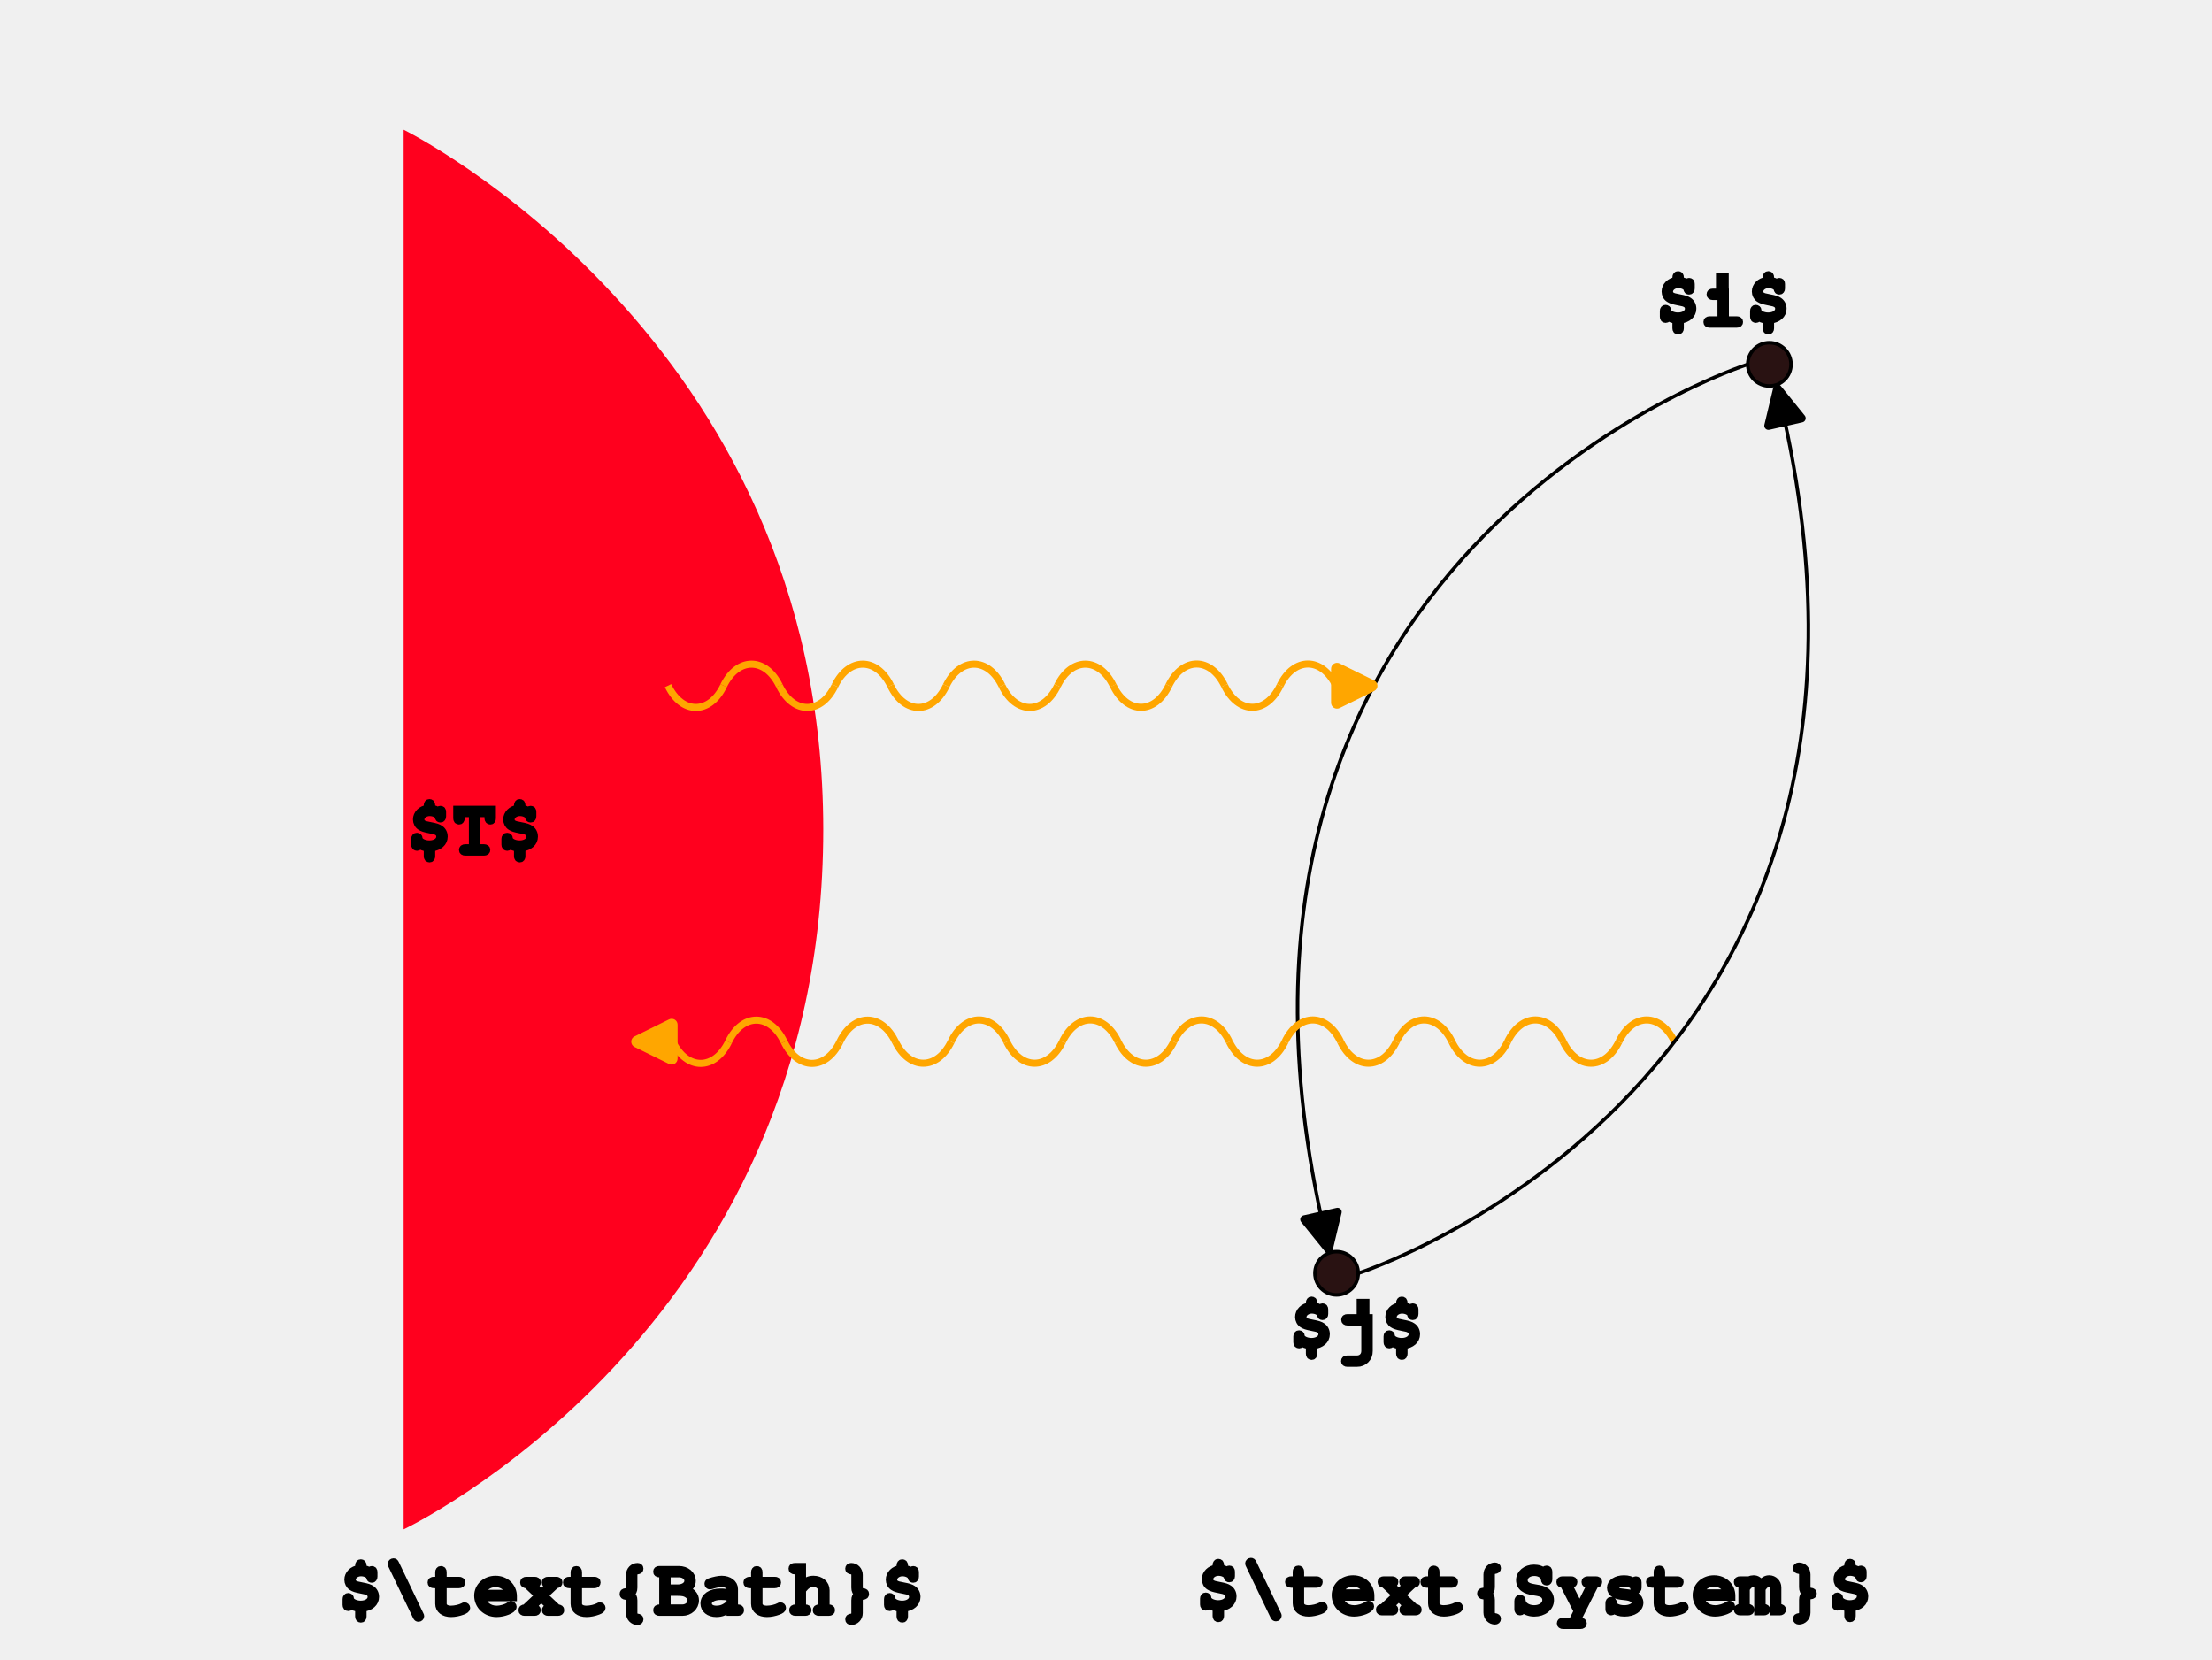
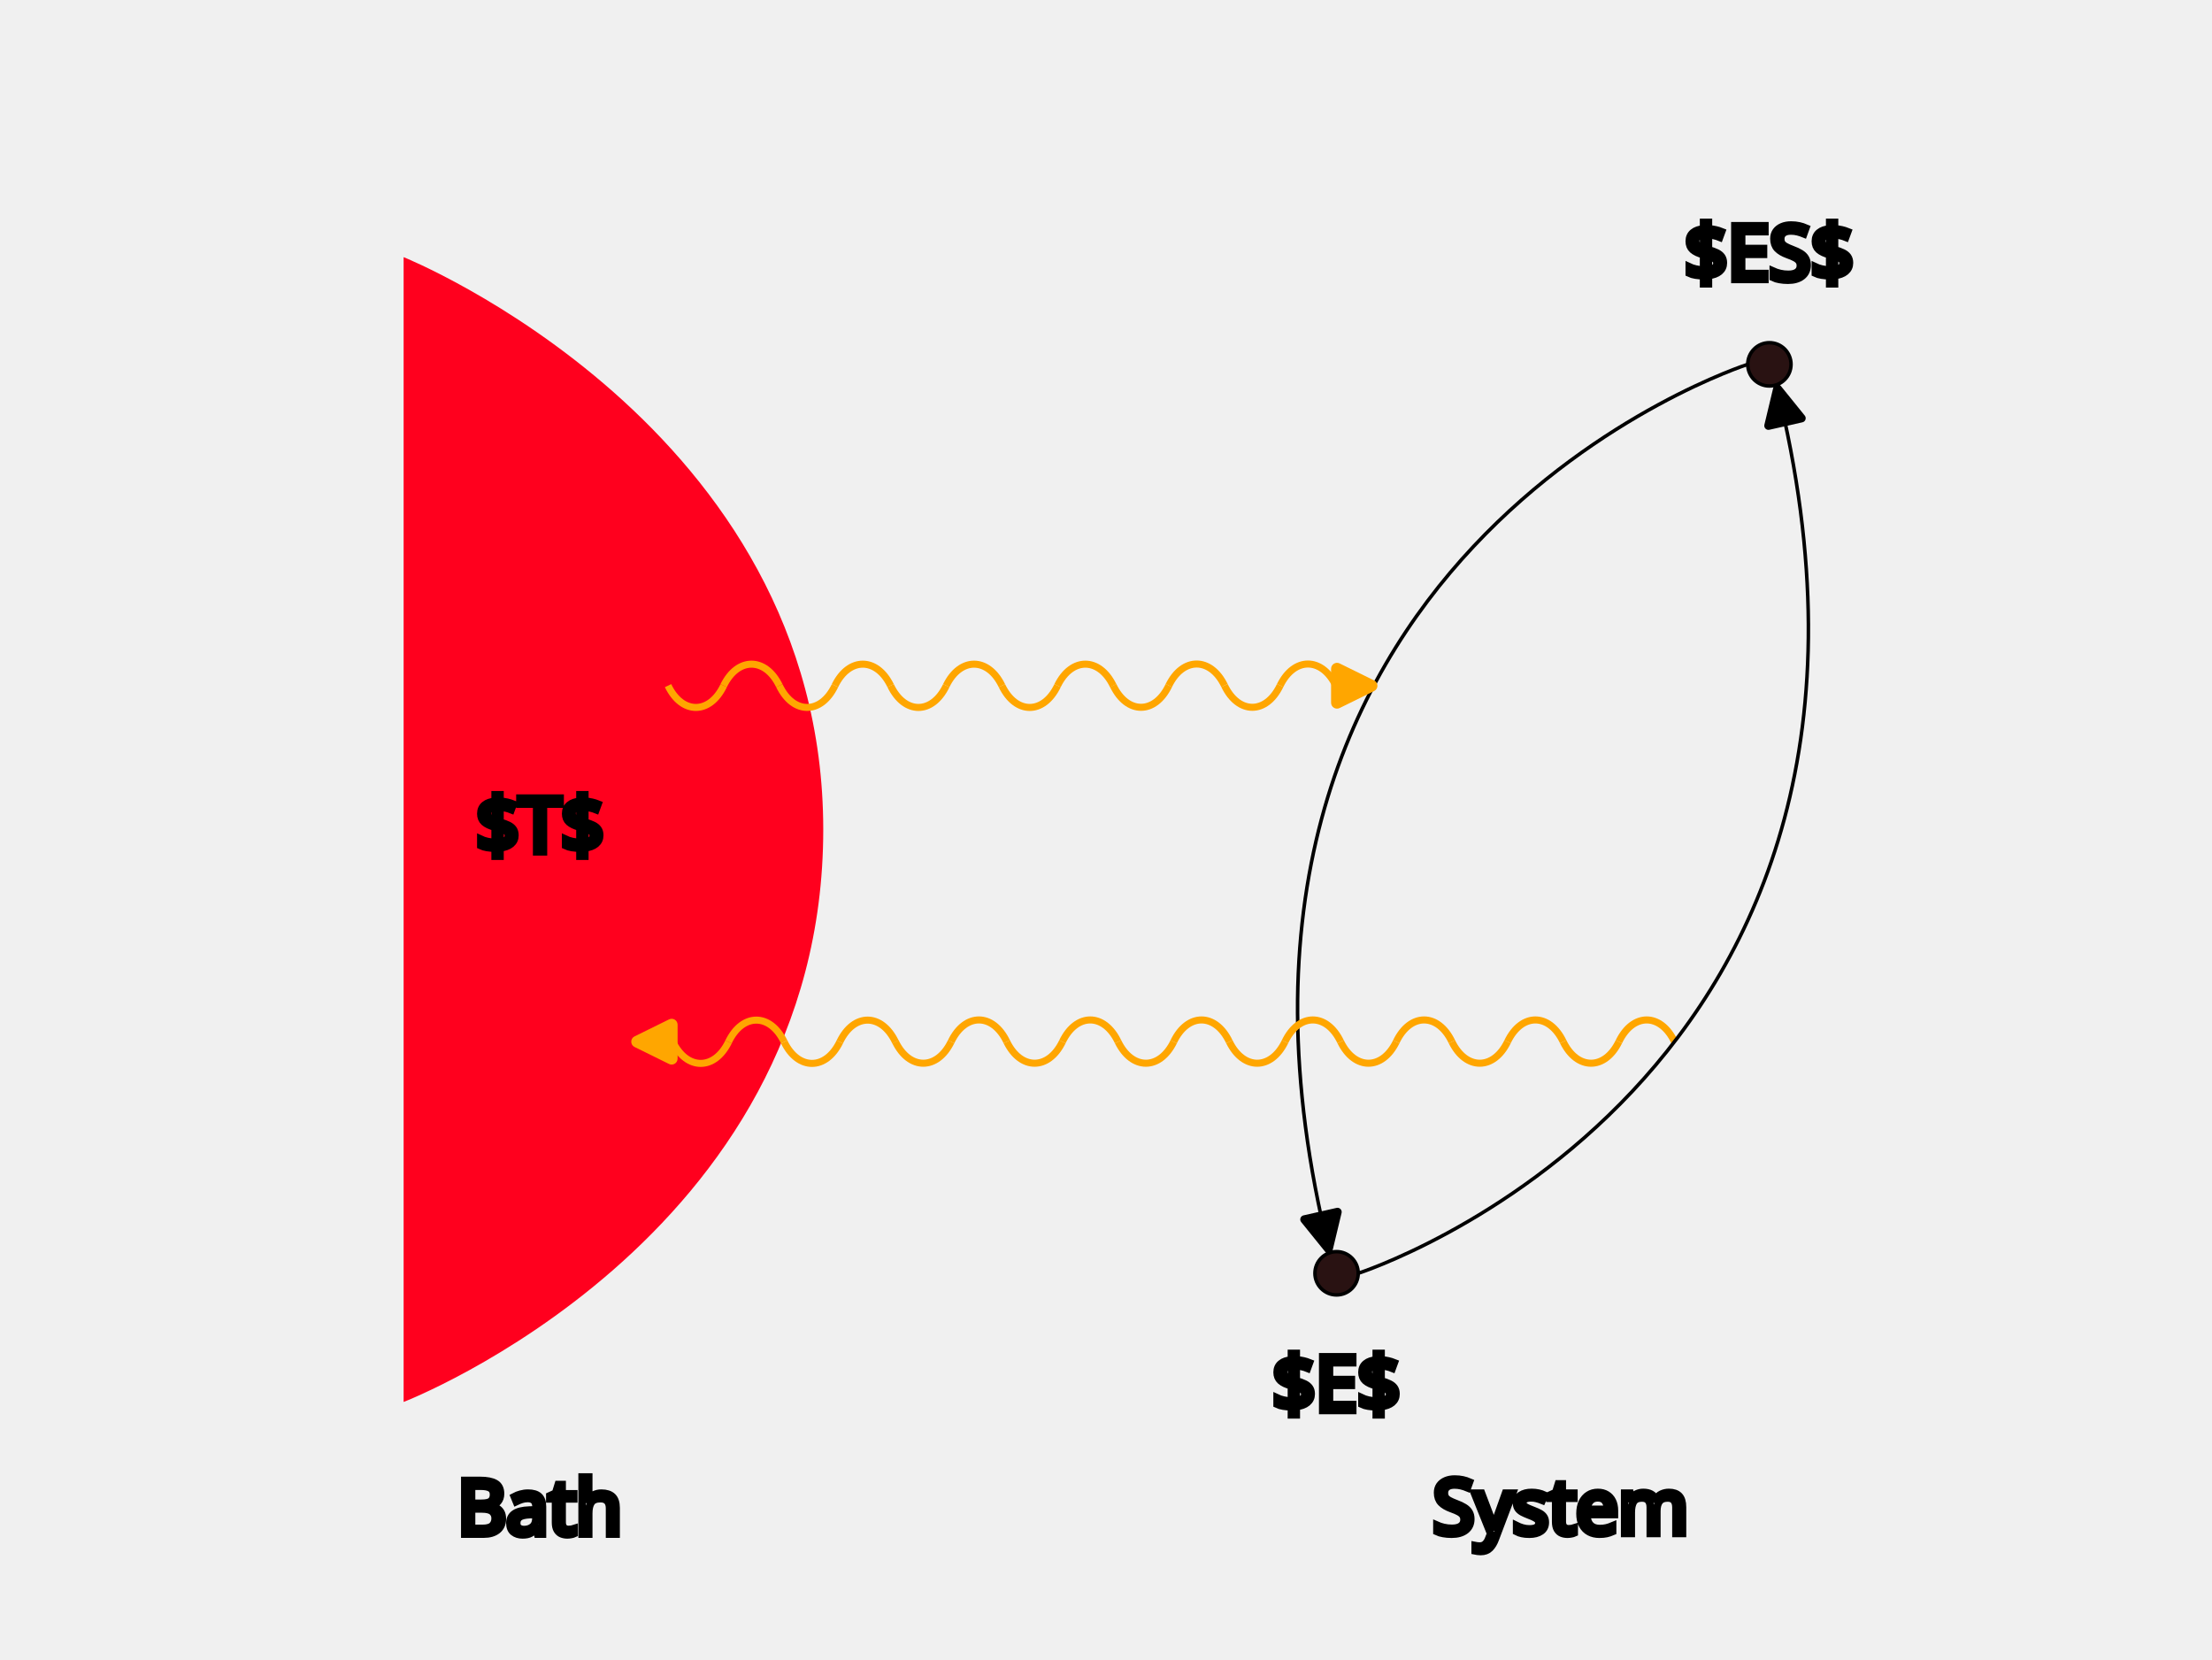
<svg xmlns="http://www.w3.org/2000/svg" version="1.1" id="Layer_1" x="0px" y="0px" width="627.5px" height="470.63px" viewBox="0 0 627.5 470.63" style="enable-background:new 0 0 627.5 470.63;" xml:space="preserve">
-   <defs id="defs1312" />
-   <style type="text/css" id="style1179">
+   <defs id="defs133">
+     <rect x="473.582" y="68.305" width="70.375" height="23.596" id="rect397" />
+   </defs>
+   <style type="text/css" id="style2">
	.st0{fill:#FF001E;}
	.st1{fill:#291212;stroke:#000000;stroke-miterlimit:10;}
	.st2{fill:none;stroke:#000000;stroke-miterlimit:10;}
	.st3{fill:none;stroke:#FFA600;stroke-width:2;stroke-miterlimit:10;}
	.st4{fill:#FFA600;stroke:#FFA600;stroke-miterlimit:10;}
+ 	.st5{fill:none;stroke:#000000;stroke-width:2.135;stroke-linecap:square;stroke-miterlimit:4.1;}
+ 	.st6{font-family:'CourierNewPSMT';}
+ 	.st7{font-size:21.333px;}
+ 	.st8{fill:#FFFFFF;stroke:#000000;stroke-miterlimit:4.1;stroke-dasharray:0,0,0,0,0,0;}
</style>
-   <path class="st0" d="M114.5,36.81c0,0,119.04,58.57,119.04,198.5c0,142.35-119.04,198.5-119.04,198.5V36.81z" id="path1181" />
-   <circle class="st1" cx="379.16" cy="361.18" r="6.14" id="circle1183" />
-   <circle class="st1" cx="501.94" cy="103.35" r="6.14" id="circle1185" />
+   <path id="path1181" class="st0" d="m 114.5,72.941 c 0,0 119.04,47.909 119.04,162.369 0,116.44 -119.04,162.369 -119.04,162.369 0,0 0,-324.738 0,-324.738 z" style="stroke-width:1" />
+   <circle id="circle1183" class="st1" cx="379.16" cy="361.18" r="6.14" />
+   <circle id="circle1185" class="st1" cx="501.94" cy="103.35" r="6.14" />
  <g id="g1191">
-     <path class="st2" d="M495.8,103.35c0,0-167.85,53.82-118.69,251.7" id="path1187" />
-     <path d="M378.04,354.66l2.54-10.6c0.2-0.85-0.56-1.62-1.41-1.43l-9.39,2.12c-0.85,0.19-1.21,1.22-0.66,1.9l6.85,8.48   C376.58,355.89,377.81,355.61,378.04,354.66z" id="path1189" />
+     <path id="path1187" class="st2" d="M495.8,103.35c0,0-167.85,53.82-118.69,251.7" />
+     <path id="path1189" d="M378.04,354.66l2.54-10.6c0.2-0.85-0.56-1.62-1.41-1.43l-9.39,2.12c-0.85,0.19-1.21,1.22-0.66,1.9l6.85,8.48   C376.58,355.89,377.81,355.61,378.04,354.66z" />
  </g>
  <g id="g1255">
    <g id="g1251">
      <g id="g1235">
        <g id="g1197">
-           <path class="st3" d="M443.45,295.5c3.95,8.11,11.82,8.14,15.79,0" id="path1193" />
-           <path class="st3" d="M475.03,295.5c-3.95-8.23-11.82-8.26-15.79,0" id="path1195" />
+           <path id="path1193" class="st3" d="M443.45,295.5c3.95,8.11,11.82,8.14,15.79,0" />
+           <path id="path1195" class="st3" d="M475.03,295.5c-3.95-8.23-11.82-8.26-15.79,0" />
        </g>
        <g id="g1203">
-           <path class="st3" d="M411.88,295.5c3.95,8.11,11.82,8.14,15.79,0" id="path1199" />
-           <path class="st3" d="M443.45,295.5c-3.95-8.23-11.82-8.26-15.79,0" id="path1201" />
+           <path id="path1199" class="st3" d="M411.88,295.5c3.95,8.11,11.82,8.14,15.79,0" />
+           <path id="path1201" class="st3" d="M443.45,295.5c-3.95-8.23-11.82-8.26-15.79,0" />
        </g>
        <g id="g1209">
-           <path class="st3" d="M380.31,295.5c3.95,8.11,11.82,8.14,15.79,0" id="path1205" />
-           <path class="st3" d="M411.88,295.5c-3.95-8.23-11.82-8.26-15.79,0" id="path1207" />
+           <path id="path1205" class="st3" d="M380.31,295.5c3.95,8.11,11.82,8.14,15.79,0" />
+           <path id="path1207" class="st3" d="M411.88,295.5c-3.95-8.23-11.82-8.26-15.79,0" />
        </g>
        <g id="g1215">
-           <path class="st3" d="M348.74,295.5c3.95,8.11,11.82,8.14,15.79,0" id="path1211" />
-           <path class="st3" d="M380.31,295.5c-3.95-8.23-11.82-8.26-15.79,0" id="path1213" />
+           <path id="path1211" class="st3" d="M348.74,295.5c3.95,8.11,11.82,8.14,15.79,0" />
+           <path id="path1213" class="st3" d="M380.31,295.5c-3.95-8.23-11.82-8.26-15.79,0" />
        </g>
        <g id="g1221">
-           <path class="st3" d="M317.17,295.5c3.95,8.11,11.82,8.14,15.79,0" id="path1217" />
-           <path class="st3" d="M348.74,295.5c-3.95-8.23-11.82-8.26-15.79,0" id="path1219" />
+           <path id="path1217" class="st3" d="M317.17,295.5c3.95,8.11,11.82,8.14,15.79,0" />
+           <path id="path1219" class="st3" d="M348.74,295.5c-3.95-8.23-11.82-8.26-15.79,0" />
        </g>
        <g id="g1227">
-           <path class="st3" d="M285.6,295.5c3.95,8.11,11.82,8.14,15.79,0" id="path1223" />
-           <path class="st3" d="M317.17,295.5c-3.95-8.23-11.82-8.26-15.79,0" id="path1225" />
+           <path id="path1223" class="st3" d="M285.6,295.5c3.95,8.11,11.82,8.14,15.79,0" />
+           <path id="path1225" class="st3" d="M317.17,295.5c-3.95-8.23-11.82-8.26-15.79,0" />
        </g>
        <g id="g1233">
-           <path class="st3" d="M254.02,295.5c3.95,8.11,11.82,8.14,15.79,0" id="path1229" />
-           <path class="st3" d="M285.6,295.5c-3.95-8.23-11.82-8.26-15.79,0" id="path1231" />
+           <path id="path1229" class="st3" d="M254.02,295.5c3.95,8.11,11.82,8.14,15.79,0" />
+           <path id="path1231" class="st3" d="M285.6,295.5c-3.95-8.23-11.82-8.26-15.79,0" />
        </g>
      </g>
      <g id="g1249">
        <g id="g1241">
-           <path class="st3" d="M222.45,295.55c3.95,8.11,11.82,8.14,15.79,0" id="path1237" />
-           <path class="st3" d="M254.02,295.55c-3.95-8.23-11.82-8.26-15.79,0" id="path1239" />
+           <path id="path1237" class="st3" d="M222.45,295.55c3.95,8.11,11.82,8.14,15.79,0" />
+           <path id="path1239" class="st3" d="M254.02,295.55c-3.95-8.23-11.82-8.26-15.79,0" />
        </g>
        <g id="g1247">
-           <path class="st3" d="M190.88,295.55c3.95,8.11,11.82,8.14,15.79,0" id="path1243" />
-           <path class="st3" d="M222.45,295.55c-3.95-8.23-11.82-8.26-15.79,0" id="path1245" />
+           <path id="path1243" class="st3" d="M190.88,295.55c3.95,8.11,11.82,8.14,15.79,0" />
+           <path id="path1245" class="st3" d="M222.45,295.55c-3.95-8.23-11.82-8.26-15.79,0" />
        </g>
      </g>
    </g>
-     <path class="st4" d="M180.23,296.54l9.78,4.82c0.79,0.39,1.71-0.19,1.71-1.06v-9.63c0-0.88-0.92-1.45-1.71-1.06l-9.78,4.82   C179.35,294.85,179.35,296.11,180.23,296.54z" id="path1253" />
+     <path id="path1253" class="st4" d="M180.23,296.54l9.78,4.82c0.79,0.39,1.71-0.19,1.71-1.06v-9.63c0-0.88-0.92-1.45-1.71-1.06   l-9.78,4.82C179.35,294.85,179.35,296.11,180.23,296.54z" />
  </g>
  <g id="g1301">
    <g id="g1297">
      <g id="g1281">
        <g id="g1261">
-           <path class="st3" d="M221.08,194.49c-3.95-8.11-11.82-8.14-15.79,0" id="path1257" />
-           <path class="st3" d="M189.51,194.49c3.95,8.23,11.82,8.26,15.79,0" id="path1259" />
+           <path id="path1257" class="st3" d="M221.08,194.49c-3.95-8.11-11.82-8.14-15.79,0" />
+           <path id="path1259" class="st3" d="M189.51,194.49c3.95,8.23,11.82,8.26,15.79,0" />
        </g>
        <g id="g1267">
-           <path class="st3" d="M252.65,194.49c-3.95-8.11-11.82-8.14-15.79,0" id="path1263" />
-           <path class="st3" d="M221.08,194.49c3.95,8.23,11.82,8.26,15.79,0" id="path1265" />
+           <path id="path1263" class="st3" d="M252.65,194.49c-3.95-8.11-11.82-8.14-15.79,0" />
+           <path id="path1265" class="st3" d="M221.08,194.49c3.95,8.23,11.82,8.26,15.79,0" />
        </g>
        <g id="g1273">
-           <path class="st3" d="M284.22,194.49c-3.95-8.11-11.82-8.14-15.79,0" id="path1269" />
-           <path class="st3" d="M252.65,194.49c3.95,8.23,11.82,8.26,15.79,0" id="path1271" />
+           <path id="path1269" class="st3" d="M284.22,194.49c-3.95-8.11-11.82-8.14-15.79,0" />
+           <path id="path1271" class="st3" d="M252.65,194.49c3.95,8.23,11.82,8.26,15.79,0" />
        </g>
        <g id="g1279">
-           <path class="st3" d="M315.79,194.49c-3.95-8.11-11.82-8.14-15.79,0" id="path1275" />
-           <path class="st3" d="M284.22,194.49c3.95,8.23,11.82,8.26,15.79,0" id="path1277" />
+           <path id="path1275" class="st3" d="M315.79,194.49c-3.95-8.11-11.82-8.14-15.79,0" />
+           <path id="path1277" class="st3" d="M284.22,194.49c3.95,8.23,11.82,8.26,15.79,0" />
        </g>
      </g>
      <g id="g1295">
        <g id="g1287">
-           <path class="st3" d="M347.36,194.45c-3.95-8.11-11.82-8.14-15.79,0" id="path1283" />
-           <path class="st3" d="M315.79,194.45c3.95,8.23,11.82,8.26,15.79,0" id="path1285" />
+           <path id="path1283" class="st3" d="M347.36,194.45c-3.95-8.11-11.82-8.14-15.79,0" />
+           <path id="path1285" class="st3" d="M315.79,194.45c3.95,8.23,11.82,8.26,15.79,0" />
        </g>
        <g id="g1293">
-           <path class="st3" d="M378.94,194.45c-3.95-8.11-11.82-8.14-15.79,0" id="path1289" />
-           <path class="st3" d="M347.36,194.45c3.95,8.23,11.82,8.26,15.79,0" id="path1291" />
+           <path id="path1289" class="st3" d="M378.94,194.45c-3.95-8.11-11.82-8.14-15.79,0" />
+           <path id="path1291" class="st3" d="M347.36,194.45c3.95,8.23,11.82,8.26,15.79,0" />
        </g>
      </g>
    </g>
-     <path class="st4" d="M389.59,193.46l-9.78-4.82c-0.79-0.39-1.71,0.19-1.71,1.06v9.63c0,0.88,0.92,1.45,1.71,1.06l9.78-4.82   C390.47,195.14,390.47,193.89,389.59,193.46z" id="path1299" />
+     <path id="path1299" class="st4" d="M389.59,193.46l-9.78-4.82c-0.79-0.39-1.71,0.19-1.71,1.06v9.63c0,0.88,0.92,1.45,1.71,1.06   l9.78-4.82C390.47,195.14,390.47,193.89,389.59,193.46z" />
  </g>
  <g id="g1307">
-     <path class="st2" d="M385.3,361.18c0,0,167.85-53.82,118.69-251.7" id="path1303" />
-     <path d="M503.06,109.88l-2.54,10.6c-0.2,0.85,0.56,1.62,1.41,1.43l9.39-2.12c0.85-0.19,1.21-1.22,0.66-1.9l-6.85-8.48   C504.51,108.64,503.29,108.92,503.06,109.88z" id="path1305" />
+     <path id="path1303" class="st2" d="M385.3,361.18c0,0,167.85-53.82,118.69-251.7" />
+     <path id="path1305" d="M503.06,109.88l-2.54,10.6c-0.2,0.85,0.56,1.62,1.41,1.43l9.39-2.12c0.85-0.19,1.21-1.22,0.66-1.9   l-6.85-8.48C504.51,108.64,503.29,108.92,503.06,109.88z" />
  </g>
-   <text xml:space="preserve" style="font-style:normal;font-variant:normal;font-weight:normal;font-stretch:normal;font-size:21.333px;font-family:Courier;-inkscape-font-specification:'Courier, Normal';font-variant-ligatures:normal;font-variant-caps:normal;font-variant-numeric:normal;font-variant-east-asian:normal;fill:none;stroke:#000000;stroke-width:2.135;stroke-linecap:square;stroke-miterlimit:4.1;paint-order:markers stroke fill;text-anchor:middle;text-align:center" x="170.874" y="241.638" id="text4690">
-     <tspan id="tspan4688" x="153.817" y="241.638" style="font-style:normal;font-variant:normal;font-weight:normal;font-stretch:normal;font-size:21.333px;font-family:Courier;-inkscape-font-specification:'Courier, Normal';font-variant-ligatures:normal;font-variant-caps:normal;font-variant-numeric:normal;font-variant-east-asian:normal;text-anchor:middle;text-align:center">$T$</tspan>
-   </text>
-   <text xml:space="preserve" style="font-style:normal;font-variant:normal;font-weight:normal;font-stretch:normal;font-size:21.333px;font-family:Courier;-inkscape-font-specification:'Courier, Normal';font-variant-ligatures:normal;font-variant-caps:normal;font-variant-numeric:normal;font-variant-east-asian:normal;fill:none;stroke:#000000;stroke-width:2.135;stroke-linecap:square;stroke-miterlimit:4.1;paint-order:markers stroke fill;text-anchor:middle;text-align:center" x="525.09" y="91.882" id="text4690-8">
-     <tspan id="tspan4769" x="508.033" y="91.882">$i$</tspan>
-   </text>
-   <text xml:space="preserve" style="font-style:normal;font-variant:normal;font-weight:normal;font-stretch:normal;font-size:21.333px;font-family:Courier;-inkscape-font-specification:'Courier, Normal';font-variant-ligatures:normal;font-variant-caps:normal;font-variant-numeric:normal;font-variant-east-asian:normal;text-align:center;text-anchor:middle;fill:none;stroke:#000000;stroke-width:2.135;stroke-linecap:square;stroke-miterlimit:4.1;paint-order:markers stroke fill" x="404.058" y="382.772" id="text4690-8-7">
-     <tspan id="tspan4769-2" x="404.058" y="382.772">$j$</tspan>
-   </text>
-   <text xml:space="preserve" style="font-style:normal;font-variant:normal;font-weight:normal;font-stretch:normal;font-size:21.333px;font-family:Courier;-inkscape-font-specification:'Courier, Normal';font-variant-ligatures:normal;font-variant-caps:normal;font-variant-numeric:normal;font-variant-east-asian:normal;fill:none;stroke:#000000;stroke-width:2.135;stroke-linecap:square;stroke-miterlimit:4.1;paint-order:markers stroke fill" x="95.951" y="457.284" id="text4690-8-6">
-     <tspan id="tspan4769-5" x="95.951" y="457.284" dx="0 0 0 0 0 0 0">$\text{Bath}$</tspan>
-   </text>
-   <text xml:space="preserve" style="font-style:normal;font-variant:normal;font-weight:normal;font-stretch:normal;font-size:21.333px;font-family:Courier;-inkscape-font-specification:'Courier, Normal';font-variant-ligatures:normal;font-variant-caps:normal;font-variant-numeric:normal;font-variant-east-asian:normal;fill:none;stroke:#000000;stroke-width:2.135;stroke-linecap:square;stroke-miterlimit:4.1;paint-order:markers stroke fill" x="339.199" y="457.148" id="text4690-8-6-5">
-     <tspan id="tspan4769-5-5" x="339.199" y="457.148" dx="0 0 0 0 0 0 0 0 0.828">$\text{System}$</tspan>
-   </text>
+   <text class="st5 st6 st7" id="text68" x="18.589" y="0" style="text-align:center;text-anchor:middle" transform="translate(134.6138,241.6381)">$T$</text>
+   <text class="st5 st6 st7" id="text68-3" x="501.872" y="79.269" style="font-size:21.333px;font-family:CourierNewPSMT;text-align:center;text-anchor:middle;fill:none;stroke:#000000;stroke-width:2.135;stroke-linecap:square;stroke-miterlimit:4.1">$ES$</text>
+   <text class="st5 st6 st7" id="text68-0" x="379.092" y="400.1" style="font-size:21.333px;font-family:CourierNewPSMT;text-align:center;text-anchor:middle;fill:none;stroke:#000000;stroke-width:2.135;stroke-linecap:square;stroke-miterlimit:4.1">$E$</text>
+   <text transform="translate(488.83,91.8819)" class="st8 st6 st7" id="text70" />
+   <text xml:space="preserve" id="text395" style="font-size:21.333px;font-family:Courier;-inkscape-font-specification:'Courier, Normal';text-align:center;white-space:pre;shape-inside:url(#rect397);display:inline;fill:none;stroke:#000000;stroke-width:2.135;stroke-linecap:square;stroke-miterlimit:4.1;paint-order:markers stroke fill" />
+   <text class="st5 st6 st7" id="text68-38" x="442.775" y="434.981" style="font-size:21.333px;font-family:CourierNewPSMT;text-align:center;text-anchor:middle;fill:none;stroke:#000000;stroke-width:2.135;stroke-linecap:square;stroke-miterlimit:4.1">System</text>
+   <text class="st5 st6 st7" id="text68-38-3" x="153.15" y="435.173" style="font-size:21.333px;font-family:CourierNewPSMT;text-align:center;text-anchor:middle;fill:none;stroke:#000000;stroke-width:2.135;stroke-linecap:square;stroke-miterlimit:4.1">Bath</text>
</svg>
